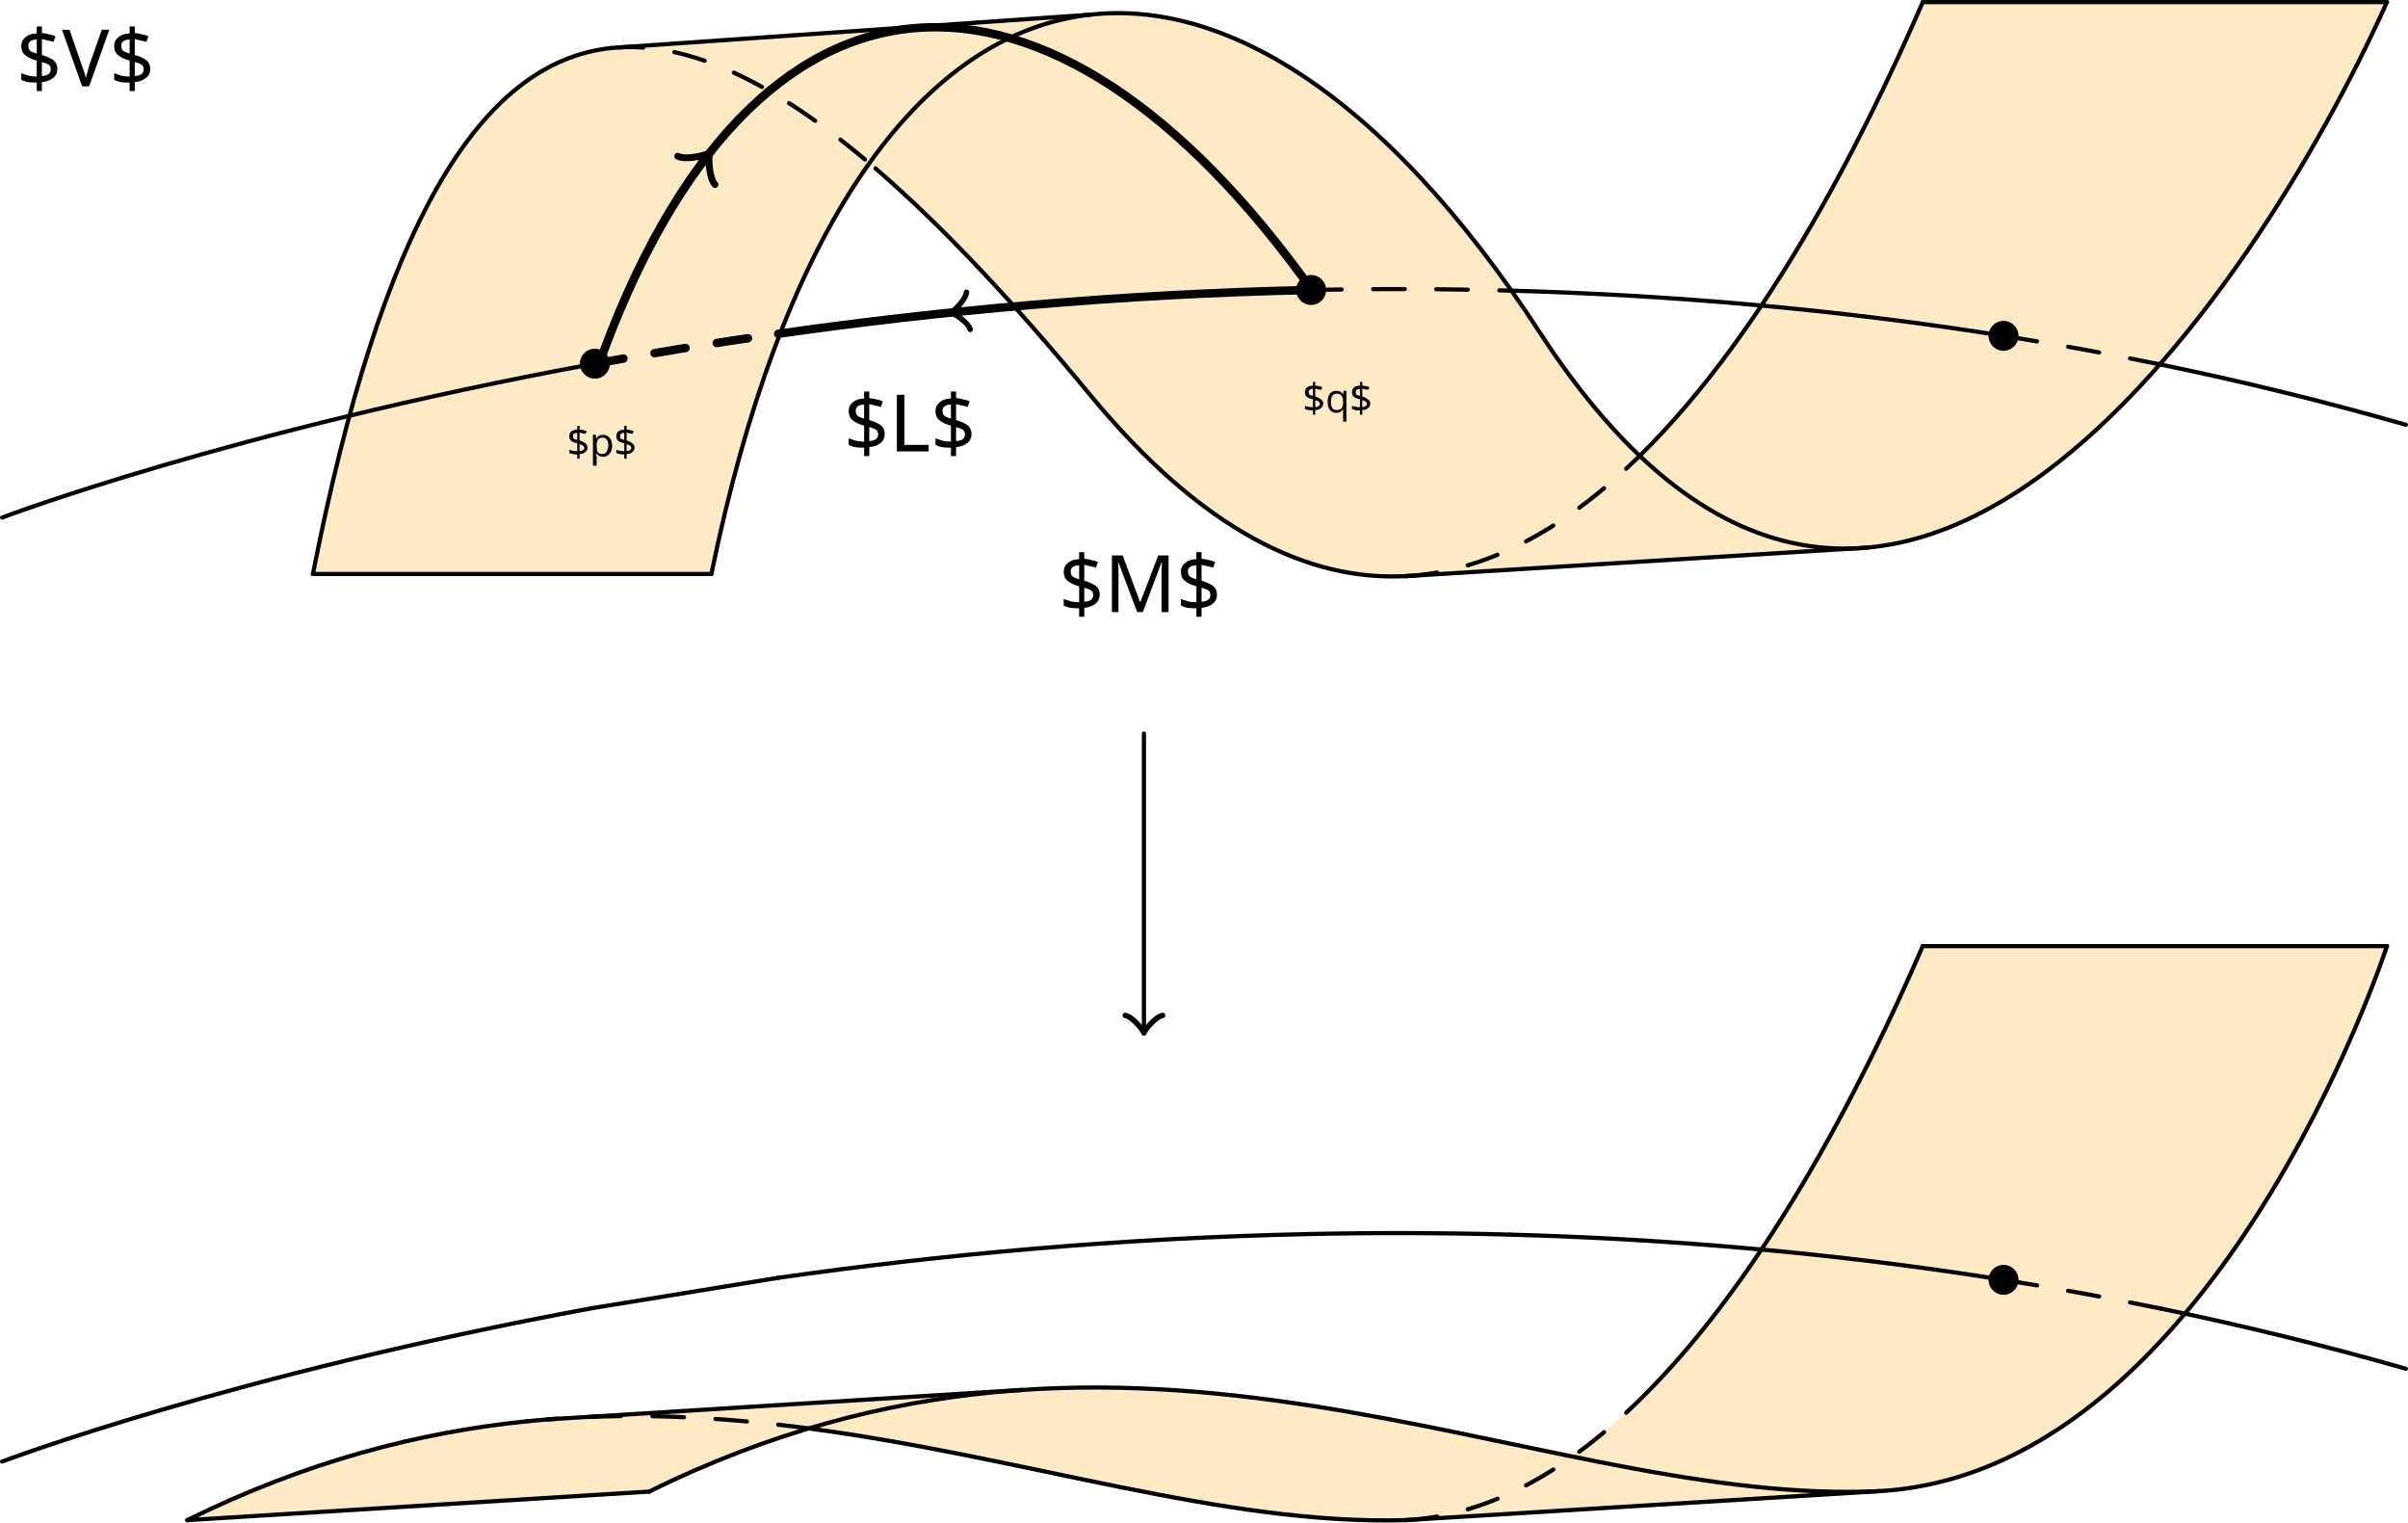
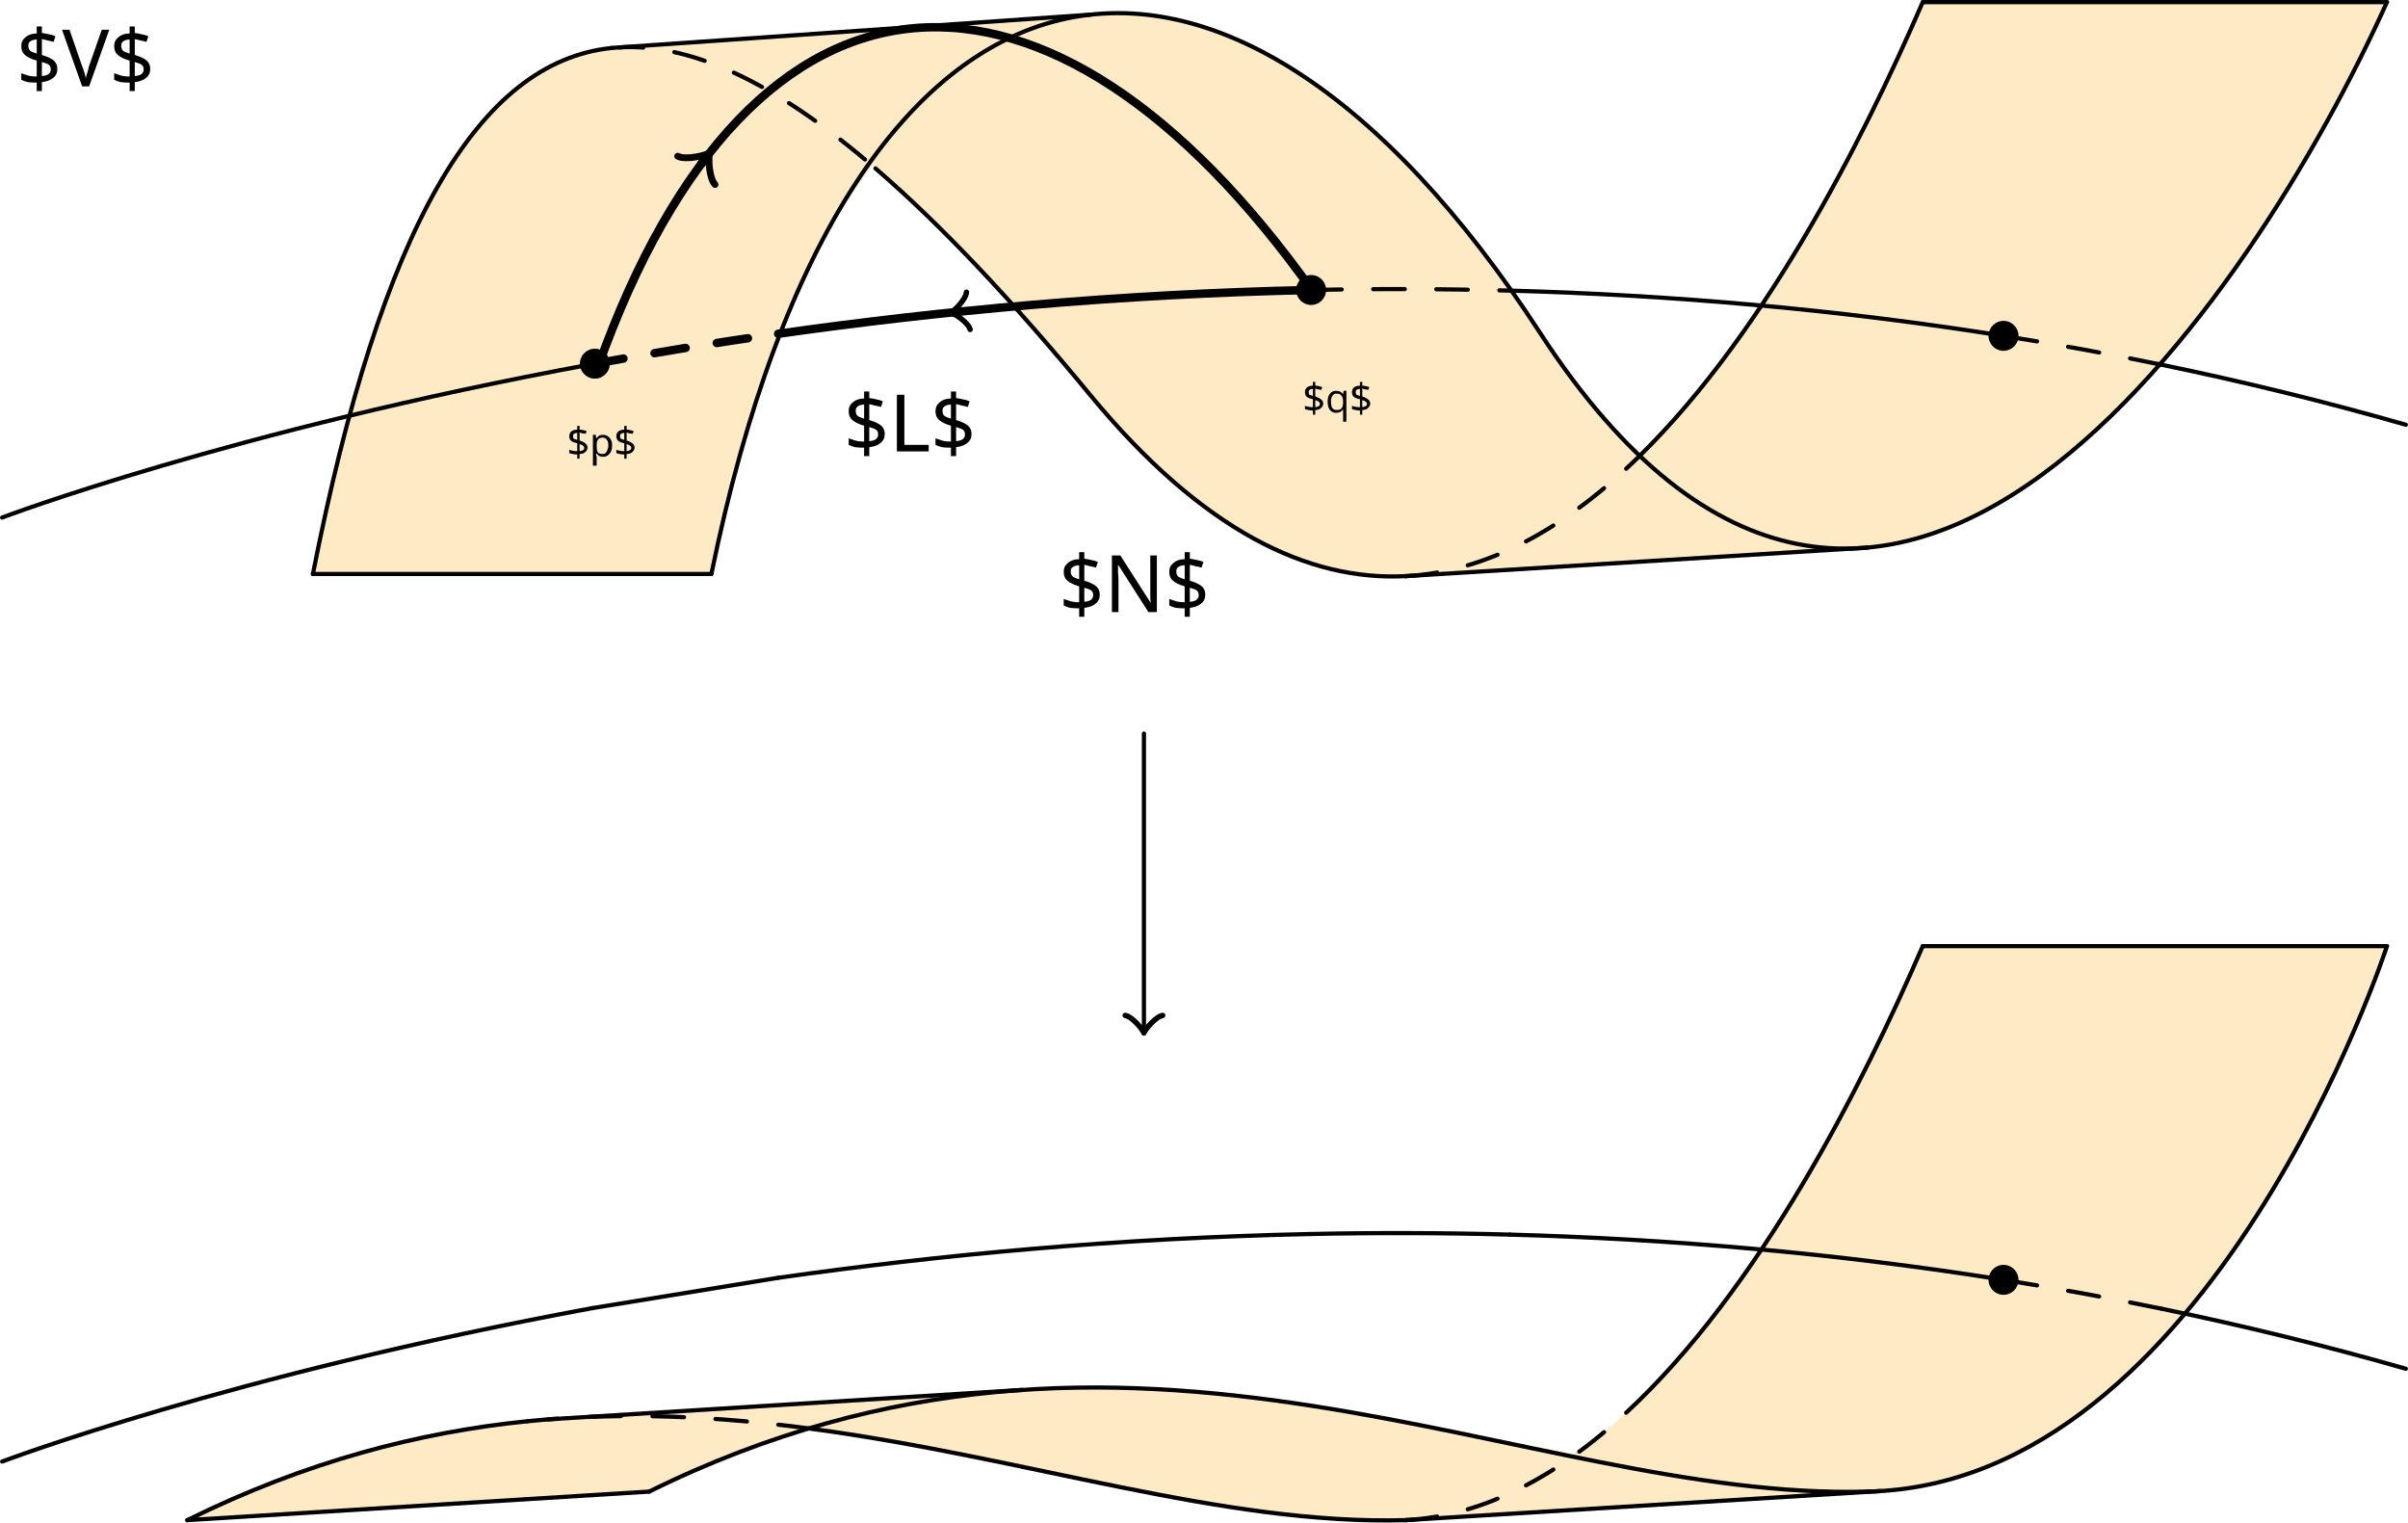
<svg xmlns="http://www.w3.org/2000/svg" width="80.399mm" height="50.828mm" viewBox="0 0 80.399 50.828" version="1.1" id="svg8">
  <defs id="defs2">
    <marker markerWidth="0.911" markerHeight="1.69" style="overflow:visible;stroke:#000000" refX="0" refY="0" orient="auto-start-reverse" id="marker-arrow-0.5308">
      <g id="g1649" transform="scale(2.153529)">
        <path id="path1647" style="fill:none;stroke:#000000;stroke-width:0.6;stroke-linecap:round;stroke-linejoin:round;stroke-miterlimit:10;stroke-dasharray:none;stroke-opacity:1" d="M -1.554,2.072 C -1.425,1.295 0,0.13 0.389,0 0,-0.13 -1.425,-1.295 -1.554,-2.072" />
      </g>
    </marker>
    <marker markerWidth="0.911" markerHeight="1.69" style="overflow:visible;stroke:#000000" refX="0" refY="0" orient="auto-start-reverse" id="marker-arrow-1.0616">
      <g id="g1707" transform="scale(1.343431)">
        <path id="path1705" style="fill:none;stroke:#000000;stroke-width:0.6;stroke-linecap:round;stroke-linejoin:round;stroke-miterlimit:10;stroke-dasharray:none;stroke-opacity:1" d="M -1.554,2.072 C -1.425,1.295 0,0.13 0.389,0 0,-0.13 -1.425,-1.295 -1.554,-2.072" />
      </g>
    </marker>
    <marker markerWidth="0.911" markerHeight="1.69" style="overflow:visible;stroke:#000000" refX="0" refY="0" orient="auto-start-reverse" id="marker-arrow-0.5308-3">
      <g id="g1758" transform="scale(2.153529)">
        <path id="path1756" style="fill:none;stroke:#000000;stroke-width:0.6;stroke-linecap:round;stroke-linejoin:round;stroke-miterlimit:10;stroke-dasharray:none;stroke-opacity:1" d="M -1.554,2.072 C -1.425,1.295 0,0.13 0.389,0 0,-0.13 -1.425,-1.295 -1.554,-2.072" />
      </g>
    </marker>
    <marker markerWidth="0.911" markerHeight="1.69" style="overflow:visible;stroke:#000000" refX="0" refY="0" orient="auto-start-reverse" id="marker-arrow-0.5308-6">
      <g id="g2041" transform="scale(2.153529)">
        <path id="path2039" style="fill:none;stroke:#000000;stroke-width:0.6;stroke-linecap:round;stroke-linejoin:round;stroke-miterlimit:10;stroke-dasharray:none;stroke-opacity:1" d="M -1.554,2.072 C -1.425,1.295 0,0.13 0.389,0 0,-0.13 -1.425,-1.295 -1.554,-2.072" />
      </g>
    </marker>
  </defs>
  <path id="path963" style="color:#000000;overflow:visible;opacity:1;vector-effect:none;fill:#feebc6;fill-opacity:1;stroke:none;stroke-width:0.14;stroke-linecap:round;stroke-linejoin:miter;stroke-miterlimit:4;stroke-dasharray:none;stroke-dashoffset:0;stroke-opacity:1;marker-start:none;marker-end:none" d="m 23.752,19.162 c 1.244,-6.077 3.073,-10.636 5.383,-13.637 2.294,1.989 4.677,4.522 7.256,7.65 3.76,4.56 7.304,6.229 10.544,6.058 l 15.47,-0.958 c 7.601,-0.778 14.289,-11.544 17.29,-18.205 v -3e-6 h -15.499 v 2e-6 C 62.237,4.6 58.955,11.112 54.707,15.222 53.609,14.132 52.51,12.788 51.42,11.113 46.563,3.651 41.263,0.013 36.453,0.485 L 20.545,1.593 c -4.573,0.465 -7.826,6.021 -10.096,17.57 m 13.304,1e-6 h -13.304" />
  <path style="color:#000000;overflow:visible;opacity:1;vector-effect:none;fill:none;fill-opacity:1;stroke:#000000;stroke-width:0.14;stroke-linecap:round;stroke-linejoin:miter;stroke-miterlimit:4;stroke-dasharray:none;stroke-dashoffset:0;stroke-opacity:1;marker-start:none;marker-end:none" d="m 54.296,15.648 c 4.449,-4.121 7.878,-10.905 9.901,-15.577" id="path884" />
  <path style="color:#000000;overflow:visible;opacity:1;vector-effect:none;fill:none;fill-opacity:1;stroke:#000000;stroke-width:0.14;stroke-linecap:round;stroke-linejoin:miter;stroke-miterlimit:4;stroke-dasharray:1.053, 1.053;stroke-dashoffset:0;stroke-opacity:1;marker-start:none;marker-end:none" d="m 46.937,19.234 c 2.674,-0.141 5.143,-1.533 7.359,-3.585" id="path900" />
  <path style="color:#000000;overflow:visible;opacity:1;vector-effect:none;fill:none;fill-opacity:1;stroke:#000000;stroke-width:0.14;stroke-linecap:round;stroke-linejoin:miter;stroke-miterlimit:4;stroke-dasharray:none;stroke-dashoffset:0;stroke-opacity:1;marker-start:none;marker-end:none" d="m 29.231,5.622 c 2.199,1.892 4.582,4.425 7.16,7.553 3.76,4.56 7.304,6.229 10.546,6.058" id="path882" />
  <path style="color:#000000;overflow:visible;opacity:1;vector-effect:none;fill:none;fill-opacity:1;stroke:#000000;stroke-width:0.14;stroke-linecap:round;stroke-linejoin:miter;stroke-miterlimit:4;stroke-dasharray:1.053, 1.053;stroke-dashoffset:0;stroke-opacity:1;marker-start:none;marker-end:none" d="m 20.423,1.602 c 2.534,-0.259 5.457,1.136 8.808,4.02" id="path887" />
  <path style="color:#000000;overflow:visible;opacity:1;vector-effect:none;fill:none;fill-opacity:1;stroke:#000000;stroke-width:0.14;stroke-linecap:round;stroke-linejoin:miter;stroke-miterlimit:4;stroke-dasharray:none;stroke-dashoffset:0;stroke-opacity:1;marker-start:none;marker-end:none" d="M 10.448,19.162 C 12.719,7.614 15.972,2.057 20.423,1.602" id="path869" />
  <g id="layer1" transform="translate(-47.42418,-236.218)" />
  <path id="path873" d="M 23.752,19.162 H 10.448" style="color:#000000;overflow:visible;opacity:1;vector-effect:none;fill:none;fill-opacity:1;stroke:#000000;stroke-width:0.14;stroke-linecap:round;stroke-linejoin:miter;stroke-miterlimit:4;stroke-dasharray:none;stroke-dashoffset:0;stroke-opacity:1;marker-start:none;marker-end:none" />
  <path id="path875" d="m 64.197,0.071 h 15.499" style="color:#000000;overflow:visible;opacity:1;vector-effect:none;fill:none;fill-opacity:1;stroke:#000000;stroke-width:0.14;stroke-linecap:round;stroke-linejoin:miter;stroke-miterlimit:4;stroke-dasharray:none;stroke-dashoffset:0;stroke-opacity:1;marker-start:none;marker-end:none" />
  <path style="color:#000000;overflow:visible;opacity:1;vector-effect:none;fill:none;fill-opacity:1;stroke:#000000;stroke-width:0.14;stroke-linecap:round;stroke-linejoin:miter;stroke-miterlimit:4;stroke-dasharray:none;stroke-dashoffset:0;stroke-opacity:1;marker-start:none;marker-end:none" d="M 23.752,19.162 C 28.344,-3.275 40.917,-5.023 51.42,11.113 62.828,28.641 75.271,9.893 79.696,0.071" id="path897" />
  <path id="path910" d="M 62.357,18.281 46.934,19.234" style="color:#000000;overflow:visible;opacity:1;vector-effect:none;fill:none;fill-opacity:1;stroke:#000000;stroke-width:0.14;stroke-linecap:round;stroke-linejoin:miter;stroke-miterlimit:4;stroke-dasharray:none;stroke-dashoffset:0;stroke-opacity:1;marker-start:none;marker-end:none" />
  <path id="path912" d="M 36.392,0.491 20.667,1.583" style="color:#000000;overflow:visible;opacity:1;vector-effect:none;fill:none;fill-opacity:1;stroke:#000000;stroke-width:0.14;stroke-linecap:round;stroke-linejoin:miter;stroke-miterlimit:4;stroke-dasharray:none;stroke-dashoffset:0;stroke-opacity:1;marker-start:none;marker-end:none" />
  <path style="color:#000000;overflow:visible;opacity:1;vector-effect:none;fill:none;fill-opacity:1;stroke:#000000;stroke-width:0.14;stroke-linecap:round;stroke-linejoin:miter;stroke-miterlimit:4;stroke-dasharray:none;stroke-dashoffset:0;stroke-opacity:1;marker-start:none;marker-end:none" d="m 72.165,12.175 c 2.705,0.559 5.429,1.223 8.162,2.005" id="path1589" />
  <path style="color:#000000;overflow:visible;opacity:1;vector-effect:none;fill:none;fill-opacity:1;stroke:#000000;stroke-width:0.14;stroke-linecap:round;stroke-linejoin:miter;stroke-miterlimit:4;stroke-dasharray:1.053, 1.053;stroke-dashoffset:0;stroke-opacity:1;marker-start:none;marker-end:none" d="m 66.974,11.225 c 1.721,0.275 3.452,0.591 5.192,0.95" id="path1587" />
  <path style="color:#000000;overflow:visible;opacity:1;vector-effect:none;fill:none;fill-opacity:1;stroke:#000000;stroke-width:0.14;stroke-linecap:round;stroke-linejoin:miter;stroke-miterlimit:4;stroke-dasharray:none;stroke-dashoffset:0;stroke-opacity:1;marker-start:none;marker-end:none" d="m 50.417,9.702 c 5.33,0.146 10.883,0.615 16.557,1.523" id="path1585" />
  <path style="color:#000000;overflow:visible;opacity:1;vector-effect:none;fill:none;fill-opacity:1;stroke:#000000;stroke-width:0.14;stroke-linecap:round;stroke-linejoin:miter;stroke-miterlimit:4;stroke-dasharray:1.053, 1.053;stroke-dashoffset:0;stroke-opacity:1;marker-start:none;marker-end:none" d="m 43.743,9.682 c 2.179,-0.046 4.406,-0.042 6.673,0.02" id="path1583" />
  <path style="color:#000000;overflow:visible;opacity:1;vector-effect:none;fill:none;fill-opacity:1;stroke:#000000;stroke-width:0.281;stroke-linecap:round;stroke-linejoin:miter;stroke-miterlimit:4;stroke-dasharray:none;stroke-dashoffset:0;stroke-opacity:1;marker-start:none;marker-end:none" d="M 25.981,11.144 C 31.345,10.38 37.334,9.817 43.743,9.682" id="path1581" />
  <path style="color:#000000;overflow:visible;opacity:1;vector-effect:none;fill:none;fill-opacity:1;stroke:#000000;stroke-width:0.281;stroke-linecap:round;stroke-linejoin:miter;stroke-miterlimit:4;stroke-dasharray:1.053, 1.053;stroke-dashoffset:0;stroke-opacity:1;marker-start:none;marker-end:none" d="m 19.779,12.156 c 1.956,-0.36 4.028,-0.703 6.202,-1.012" id="path1579" />
  <path style="color:#000000;overflow:visible;opacity:1;vector-effect:none;fill:none;fill-opacity:1;stroke:#000000;stroke-width:0.14;stroke-linecap:round;stroke-linejoin:miter;stroke-miterlimit:4;stroke-dasharray:none;stroke-dashoffset:0;stroke-opacity:1;marker-start:none;marker-end:none" d="m 0.071,17.278 c 0,0 7.637,-2.899 19.707,-5.122" id="path1006" />
  <circle id="path1016" style="fill:#000000;stroke:none;stroke-width:1" cx="19.862" cy="12.141" r="0.5" />
  <circle id="path1018" style="fill:#000000;stroke:none;stroke-width:1" cx="43.776" cy="9.681" r="0.5" />
  <circle id="path1020" style="fill:#000000;stroke:none;stroke-width:1" cx="66.894" cy="11.212" r="0.5" />
  <text id="text1617" xml:space="preserve" style="font-size:1.323px;font-family:'Iosevka Term';-inkscape-font-specification:'Iosevka Term, Normal';fill:#000000;fill-opacity:1;stroke:none;stroke-width:0.265" x="18.928" y="15.235">
    <tspan id="tspan1615" x="18.928" y="15.235" style="stroke-width:0.265">$p$</tspan>
  </text>
  <text id="text1631" xml:space="preserve" style="font-size:1.323px;font-family:'Iosevka Term';-inkscape-font-specification:'Iosevka Term, Normal';fill:#000000;fill-opacity:1;stroke:none;stroke-width:0.265" x="43.494" y="13.764">
    <tspan id="tspan1629" x="43.494" y="13.764" style="stroke-width:0.265">$q$</tspan>
  </text>
  <path id="path1643" d="M 19.953,12.286 C 25.12,-2.267 35.085,-2.565 43.824,9.714" style="color:#000000;overflow:visible;opacity:1;vector-effect:none;fill:none;fill-opacity:1;stroke:#000000;stroke-width:0.281;stroke-linecap:round;stroke-linejoin:miter;stroke-miterlimit:4;stroke-dasharray:none;stroke-dashoffset:0;stroke-opacity:1;marker-start:none;marker-end:none" />
  <path style="color:#000000;overflow:visible;opacity:1;vector-effect:none;fill:none;fill-opacity:1;stroke:#000000;stroke-width:0.281;stroke-linecap:round;stroke-linejoin:miter;stroke-miterlimit:4;stroke-dasharray:none;stroke-dashoffset:0;stroke-opacity:1;marker-start:none;marker-end:url(#marker-arrow-1.0616)" d="M 23.416,5.469 23.605,5.22" id="path1645" />
  <path style="color:#000000;overflow:visible;opacity:1;vector-effect:none;fill:none;fill-opacity:1;stroke:#000000;stroke-width:0.14;stroke-linecap:round;stroke-linejoin:miter;stroke-miterlimit:4;stroke-dasharray:none;stroke-dashoffset:0;stroke-opacity:1;marker-start:none;marker-end:url(#marker-arrow-0.5308)" d="m 33.03,10.307 -1.167,0.115" id="path1754" />
  <text id="text1800" xml:space="preserve" style="font-size:2.646px;font-family:'Iosevka Term';-inkscape-font-specification:'Iosevka Term, Normal';fill:#000000;fill-opacity:1;stroke:none;stroke-width:0.265" x="28.179" y="15.07">
    <tspan id="tspan1798" x="28.179" y="15.07" style="stroke-width:0.265">$L$</tspan>
  </text>
  <g id="g2035" transform="translate(0,-2.916282)">
    <path d="m 46.934,53.665 c -6.119,0.175 -12.674,-2.097 -20.052,-3.018 -1.801,0.55 -3.486,1.215 -5.206,2.065 v 0 L 6.253,53.665 v 4e-6 C 10.219,51.705 13.997,50.728 17.61,50.363 l 0.687,-0.062 15.953,-0.991 c 6.527,-0.398 12.482,1.058 18.264,2.124 0.763,-0.457 1.279,-0.889 1.782,-1.355 m -10e-7,0 c 4.449,-4.121 7.878,-10.905 9.901,-15.577 l 15.499,1e-6 c 0,0 -5.852,17.966 -17.131,18.201 l -15.631,0.961" style="color:#000000;overflow:visible;opacity:1;vector-effect:none;fill:#feebc6;fill-opacity:1;stroke:none;stroke-width:0.14;stroke-linecap:round;stroke-linejoin:miter;stroke-miterlimit:4;stroke-dasharray:none;stroke-dashoffset:0;stroke-opacity:1;marker-start:none;marker-end:none" id="path1988" />
    <path style="color:#000000;overflow:visible;opacity:1;vector-effect:none;fill:none;fill-opacity:1;stroke:#000000;stroke-width:0.14;stroke-linecap:round;stroke-linejoin:miter;stroke-miterlimit:4;stroke-dasharray:none;stroke-dashoffset:0;stroke-opacity:1;marker-start:none;marker-end:none" d="m 54.296,50.079 c 4.449,-4.121 7.878,-10.905 9.901,-15.577" id="path1814" />
    <path style="color:#000000;overflow:visible;opacity:1;vector-effect:none;fill:none;fill-opacity:1;stroke:#000000;stroke-width:0.14;stroke-linecap:round;stroke-linejoin:miter;stroke-miterlimit:4;stroke-dasharray:1.053, 1.053;stroke-dashoffset:0;stroke-opacity:1;marker-start:none;marker-end:none" d="m 46.937,53.664 c 2.674,-0.141 5.143,-1.533 7.359,-3.585" id="path1816" />
    <path id="path1826" d="m 64.197,34.502 h 15.499" style="color:#000000;overflow:visible;opacity:1;vector-effect:none;fill:none;fill-opacity:1;stroke:#000000;stroke-width:0.14;stroke-linecap:round;stroke-linejoin:miter;stroke-miterlimit:4;stroke-dasharray:none;stroke-dashoffset:0;stroke-opacity:1;marker-start:none;marker-end:none" />
    <path id="path1830" d="M 62.772,52.695 46.934,53.665" style="color:#000000;overflow:visible;opacity:1;vector-effect:none;fill:none;fill-opacity:1;stroke:#000000;stroke-width:0.14;stroke-linecap:round;stroke-linejoin:miter;stroke-miterlimit:4;stroke-dasharray:none;stroke-dashoffset:0;stroke-opacity:1;marker-start:none;marker-end:none" />
    <path style="color:#000000;overflow:visible;opacity:1;vector-effect:none;fill:none;fill-opacity:1;stroke:#000000;stroke-width:0.14;stroke-linecap:round;stroke-linejoin:miter;stroke-miterlimit:4;stroke-dasharray:none;stroke-dashoffset:0;stroke-opacity:1;marker-start:none;marker-end:none" d="m 72.165,46.606 c 2.705,0.559 5.429,1.223 8.162,2.005" id="path1834" />
    <path style="color:#000000;overflow:visible;opacity:1;vector-effect:none;fill:none;fill-opacity:1;stroke:#000000;stroke-width:0.14;stroke-linecap:round;stroke-linejoin:miter;stroke-miterlimit:4;stroke-dasharray:1.053, 1.053;stroke-dashoffset:0;stroke-opacity:1;marker-start:none;marker-end:none" d="m 66.974,45.656 c 1.721,0.275 3.452,0.591 5.192,0.95" id="path1836" />
    <path style="color:#000000;overflow:visible;opacity:1;vector-effect:none;fill:none;fill-opacity:1;stroke:#000000;stroke-width:0.14;stroke-linecap:round;stroke-linejoin:miter;stroke-miterlimit:4;stroke-dasharray:none;stroke-dashoffset:0;stroke-opacity:1;marker-start:none;marker-end:none" d="m 50.417,44.133 c 5.33,0.146 10.883,0.615 16.557,1.523" id="path1838" />
    <path style="color:#000000;overflow:visible;opacity:1;vector-effect:none;fill:none;fill-opacity:1;stroke:#000000;stroke-width:0.14;stroke-linecap:round;stroke-linejoin:miter;stroke-miterlimit:4;stroke-dasharray:none;stroke-dashoffset:0;stroke-opacity:1;marker-start:none;marker-end:none" d="m 43.743,44.113 c 2.179,-0.046 4.406,-0.042 6.673,0.02" id="path1840" />
    <path style="color:#000000;overflow:visible;opacity:1;vector-effect:none;fill:none;fill-opacity:1;stroke:#000000;stroke-width:0.14;stroke-linecap:round;stroke-linejoin:miter;stroke-miterlimit:4;stroke-dasharray:none;stroke-dashoffset:0;stroke-opacity:1;marker-start:none;marker-end:none" d="m 25.981,45.575 c 5.364,-0.764 11.353,-1.327 17.763,-1.462" id="path1842" />
    <path style="color:#000000;overflow:visible;opacity:1;vector-effect:none;fill:none;fill-opacity:1;stroke:#000000;stroke-width:0.14;stroke-linecap:round;stroke-linejoin:miter;stroke-miterlimit:4;stroke-dasharray:none;stroke-dashoffset:0;stroke-opacity:1;marker-start:none;marker-end:none" d="m 0.071,51.709 c 0,0 7.637,-2.899 19.707,-5.122" id="path1846" />
    <circle id="circle1852" style="fill:#000000;stroke:none;stroke-width:1" cx="66.894" cy="45.643" r="0.5" />
    <path id="path1890" d="m 79.696,34.502 c 0,0 -5.852,17.966 -17.339,18.21" style="color:#000000;overflow:visible;opacity:1;vector-effect:none;fill:none;fill-opacity:1;stroke:#000000;stroke-width:0.14;stroke-linecap:round;stroke-linejoin:miter;stroke-miterlimit:4;stroke-dasharray:none;stroke-dashoffset:0;stroke-opacity:1;marker-start:none;marker-end:none" />
    <path transform="scale(0.2645833)" id="path1934" d="m 66.558,190.35 c -13.658,1.377 -27.937,5.071 -42.925,12.478" style="color:#000000;overflow:visible;opacity:1;vector-effect:none;fill:none;fill-opacity:1;stroke:#000000;stroke-width:0.531;stroke-linecap:round;stroke-linejoin:miter;stroke-miterlimit:4;stroke-dasharray:none;stroke-dashoffset:0;stroke-opacity:1;marker-start:none;marker-end:none" />
    <path transform="scale(0.2645833)" id="path1921" d="M 102.167,191.271 C 90.762,189.756 78.915,189.104 66.558,190.35" style="color:#000000;overflow:visible;opacity:1;vector-effect:none;fill:none;fill-opacity:1;stroke:#000000;stroke-width:0.531;stroke-linecap:round;stroke-linejoin:miter;stroke-miterlimit:4;stroke-dasharray:3.981, 3.981;stroke-dashoffset:0;stroke-opacity:1;marker-start:none;marker-end:none" />
    <path transform="scale(0.2645833)" id="path1892" d="m 177.388,202.827 c -23.127,0.66 -47.902,-7.926 -75.222,-11.556" style="color:#000000;overflow:visible;opacity:1;vector-effect:none;fill:none;fill-opacity:1;stroke:#000000;stroke-width:0.531;stroke-linecap:round;stroke-linejoin:miter;stroke-miterlimit:4;stroke-dasharray:none;stroke-dashoffset:0;stroke-opacity:1;marker-start:none;marker-end:none" />
    <path style="color:#000000;overflow:visible;opacity:1;vector-effect:none;fill:none;fill-opacity:1;stroke:#000000;stroke-width:0.14;stroke-linecap:round;stroke-linejoin:miter;stroke-miterlimit:4;stroke-dasharray:none;stroke-dashoffset:0;stroke-opacity:1;marker-start:none;marker-end:none" d="m 62.357,52.712 c -11.497,0.328 -24.533,-7.98 -40.681,0" id="path1894" />
    <path id="path1896" d="M 21.676,52.712 6.253,53.665" style="color:#000000;overflow:visible;opacity:1;vector-effect:none;fill:none;fill-opacity:1;stroke:#000000;stroke-width:0.14;stroke-linecap:round;stroke-linejoin:miter;stroke-miterlimit:4;stroke-dasharray:none;stroke-dashoffset:0;stroke-opacity:1;marker-start:none;marker-end:none" />
    <path id="path1898" d="m 25.981,45.575 -6.202,1.012" style="color:#000000;overflow:visible;opacity:1;vector-effect:none;fill:none;fill-opacity:1;stroke:#000000;stroke-width:0.14;stroke-linecap:round;stroke-linejoin:miter;stroke-miterlimit:4;stroke-dasharray:none;stroke-dashoffset:0;stroke-opacity:1;marker-start:none;marker-end:none" />
    <path id="path1916" d="M 18.297,50.301 34.127,49.318" style="color:#000000;overflow:visible;opacity:1;vector-effect:none;fill:none;fill-opacity:1;stroke:#000000;stroke-width:0.14;stroke-linecap:round;stroke-linejoin:miter;stroke-miterlimit:4;stroke-dasharray:none;stroke-dashoffset:0;stroke-opacity:1;marker-start:none;marker-end:none" />
  </g>
  <path style="color:#000000;overflow:visible;opacity:1;vector-effect:none;fill:none;fill-opacity:1;stroke:#000000;stroke-width:0.14;stroke-linecap:round;stroke-linejoin:miter;stroke-miterlimit:4;stroke-dasharray:none;stroke-dashoffset:0;stroke-opacity:1;marker-start:none;marker-end:url(#marker-arrow-0.5308)" d="m 38.194,24.49 v 9.878" id="path2037" />
  <text id="text2092" xml:space="preserve" style="font-size:2.646px;font-family:'Iosevka Term';-inkscape-font-specification:'Iosevka Term, Normal';fill:#000000;fill-opacity:1;stroke:none;stroke-width:0.265" x="81.224" y="15.488">
-     <tspan id="tspan2090" x="81.224" y="15.488" style="stroke-width:0.265">$M'$</tspan>
+     <tspan id="tspan2090" x="81.224" y="15.488" style="stroke-width:0.265">$N'$</tspan>
  </text>
  <text id="text2106" xml:space="preserve" style="font-size:2.646px;font-family:'Iosevka Term';-inkscape-font-specification:'Iosevka Term, Normal';fill:#000000;fill-opacity:1;stroke:none;stroke-width:0.265" x="35.358" y="20.434">
-     <tspan id="tspan2104" x="35.358" y="20.434" style="stroke-width:0.265">$M$</tspan>
+     <tspan id="tspan2104" x="35.358" y="20.434" style="stroke-width:0.265">$N$</tspan>
  </text>
  <text y="47.379" x="81.224" style="font-size:2.646px;font-family:'Iosevka Term';-inkscape-font-specification:'Iosevka Term, Normal';fill:#000000;fill-opacity:1;stroke:none;stroke-width:0.265" xml:space="preserve" id="text2120">
-     <tspan style="stroke-width:0.265" y="47.379" x="81.224" id="tspan2118">$M'$</tspan>
+     <tspan style="stroke-width:0.265" y="47.379" x="81.224" id="tspan2118">$N'$</tspan>
  </text>
  <text id="text2124" xml:space="preserve" style="font-size:2.646px;font-family:'Iosevka Term';-inkscape-font-specification:'Iosevka Term, Normal';fill:#000000;fill-opacity:1;stroke:none;stroke-width:0.265" x="26.305" y="54.521">
-     <tspan id="tspan2122" x="26.305" y="54.521" style="stroke-width:0.265">$h_1(M)$</tspan>
+     <tspan id="tspan2122" x="26.305" y="54.521" style="stroke-width:0.265">$h_1(N)$</tspan>
  </text>
  <text id="text2138" xml:space="preserve" style="font-size:2.646px;font-family:'Iosevka Term';-inkscape-font-specification:'Iosevka Term, Normal';fill:#000000;fill-opacity:1;stroke:none;stroke-width:0.265" x="0.556" y="2.882">
    <tspan id="tspan2136" x="0.556" y="2.882" style="stroke-width:0.265">$V$</tspan>
  </text>
</svg>
